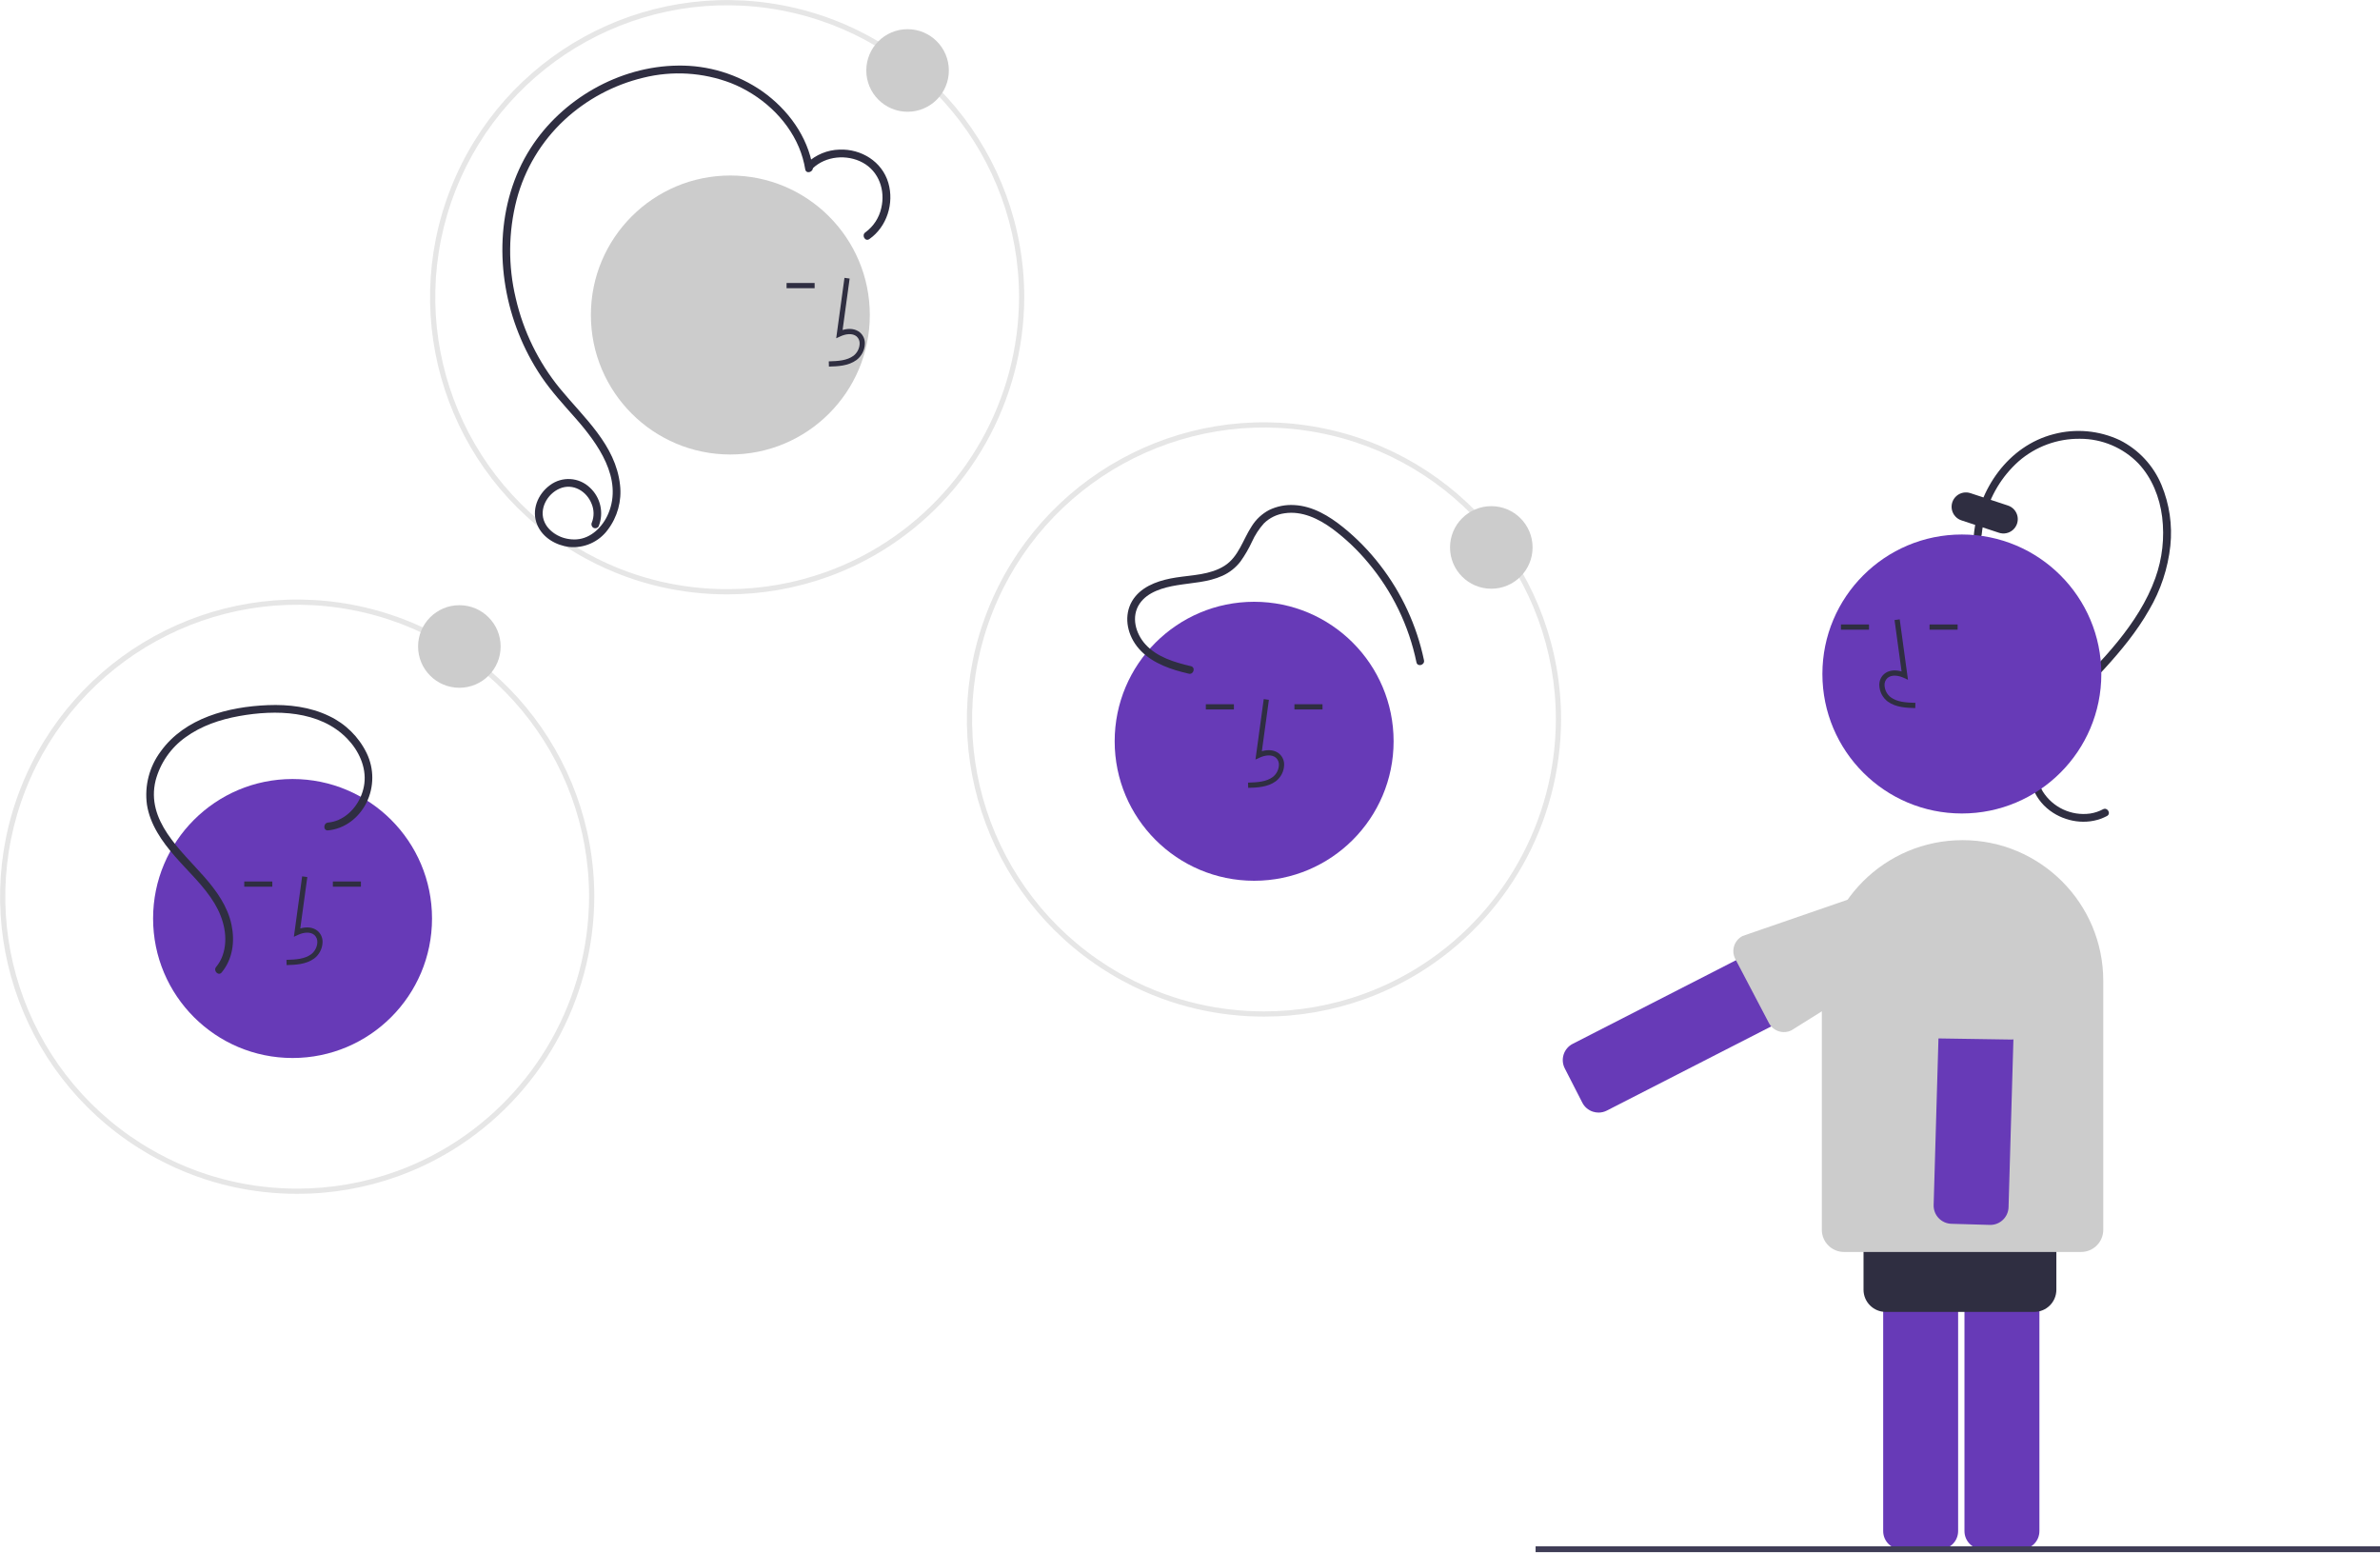
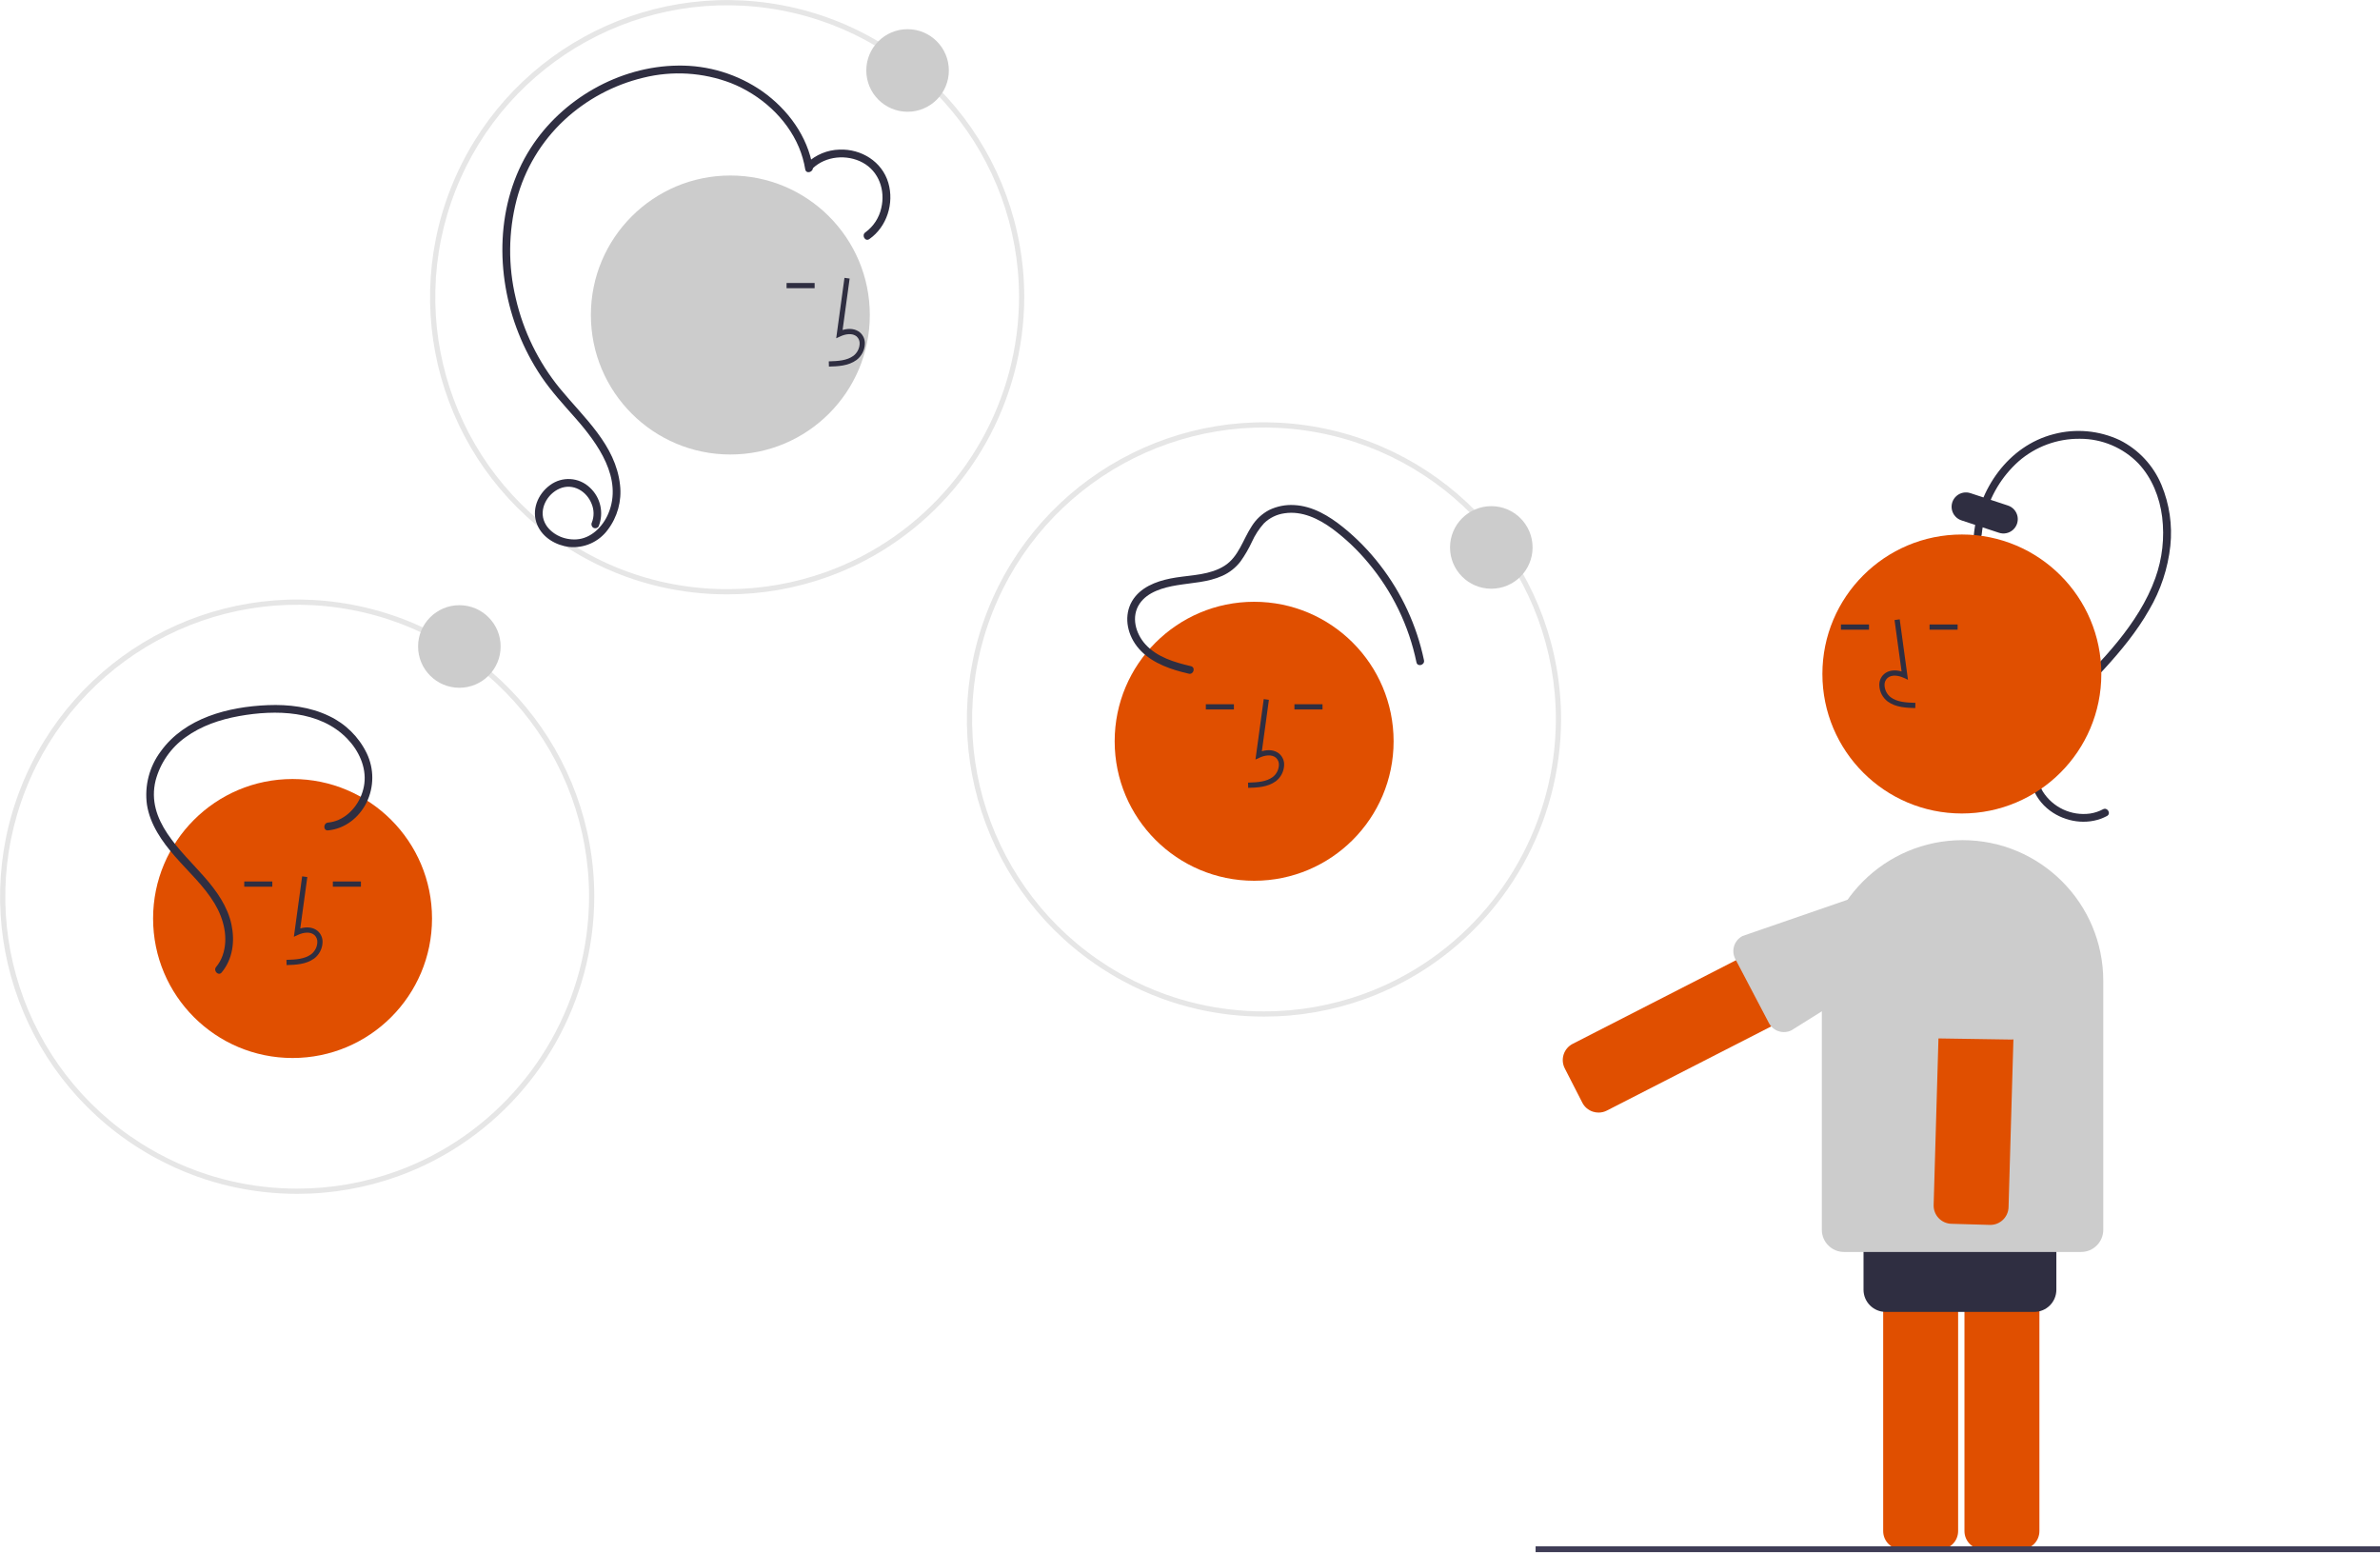
<svg xmlns="http://www.w3.org/2000/svg" data-name="Layer 1" width="913.307" height="595.513" viewBox="0 0 913.307 595.513">
-   <path d="M887.763,746.68H873.004a7.008,7.008,0,0,1-7-7V616.667a7.008,7.008,0,0,1,7-7h14.759a7.008,7.008,0,0,1,7,7V739.68A7.008,7.008,0,0,1,887.763,746.68Z" transform="translate(-143.3464 -152.2437)" fill="#673ab7" />
-   <path d="M918.956,746.68H904.196a7.008,7.008,0,0,1-7-7V616.667a7.008,7.008,0,0,1,7-7h14.76a7.008,7.008,0,0,1,7,7V739.68A7.008,7.008,0,0,1,918.956,746.68Z" transform="translate(-143.3464 -152.2437)" fill="#673ab7" />
+   <path d="M887.763,746.68H873.004a7.008,7.008,0,0,1-7-7V616.667a7.008,7.008,0,0,1,7-7h14.759a7.008,7.008,0,0,1,7,7V739.68A7.008,7.008,0,0,1,887.763,746.68Z" transform="translate(-143.3464 -152.2437)" fill="#E04F00" />
+   <path d="M918.956,746.68H904.196a7.008,7.008,0,0,1-7-7V616.667a7.008,7.008,0,0,1,7-7h14.76a7.008,7.008,0,0,1,7,7V739.68A7.008,7.008,0,0,1,918.956,746.68Z" transform="translate(-143.3464 -152.2437)" fill="#E04F00" />
  <path d="M923.96,655.585h-57a8.51,8.51,0,0,1-8.5-8.5v-16a8.51,8.51,0,0,1,8.5-8.5h57a8.51,8.51,0,0,1,8.5,8.5v16A8.51,8.51,0,0,1,923.96,655.585Z" transform="translate(-143.3464 -152.2437)" fill="#2f2e41" />
  <path d="M900.806,357.308c1.742-17.359,13.15-33.959,30.567-38.477a37.3,37.3,0,0,1,25.475,2.311,33.729,33.729,0,0,1,15.956,17.171,47.98,47.98,0,0,1,3.402,23.311,61.339,61.339,0,0,1-8.117,24.556c-4.724,8.329-10.867,15.774-17.315,22.815-6.57,7.173-14.002,13.773-19.53,21.827-4.903,7.142-8.845,16.843-4.014,25.063a18.511,18.511,0,0,0,18.183,8.494,15.414,15.414,0,0,0,4.947-1.642c1.703-.909,3.22,1.68,1.514,2.59-6.47,3.454-14.515,2.672-20.627-1.213-7.045-4.477-10.19-12.379-8.87-20.548,1.506-9.313,8-17.31,14.235-24.013,6.513-7.003,13.335-13.689,19.368-21.128,5.959-7.348,11.28-15.459,14.47-24.418a51.06,51.06,0,0,0,2.61-23.387c-.95-7.537-3.881-15.006-9.139-20.582a31.115,31.115,0,0,0-22.385-9.446,35.198,35.198,0,0,0-23.59,8.673,42.746,42.746,0,0,0-13.028,21.719,44.018,44.018,0,0,0-1.11,6.324c-.191,1.903-3.193,1.923-3,0Z" transform="translate(-143.3464 -152.2437)" fill="#2f2e41" />
  <path d="M910.352,356.62,896.108,351.917a5.5,5.5,0,1,1,3.449-10.444l14.244,4.703a5.5,5.5,0,1,1-3.449,10.444Z" transform="translate(-143.3464 -152.2437)" fill="#2f2e41" />
  <rect x="589.275" y="593.272" width="324.033" height="2.241" fill="#3f3d56" />
  <path d="M628.322,542.285a114.633,114.633,0,0,1-25.717-2.926,113.133,113.133,0,0,1-12.801-3.774h-0l-.175-.06a113.828,113.828,0,0,1-15.638-7.043c-1.292-.694-2.598-1.439-3.877-2.211-.88-.521-1.748-1.055-2.616-1.6A114.007,114.007,0,1,1,742.4,428.285v-.001a114.571,114.571,0,0,1-54.75,97.405c-1.958,1.194-3.978,2.339-6.172,3.499-2.984,1.58-6.033,3.018-9.072,4.279l-.563.241c-1.051.435-2.103.85-3.164,1.243-.483.188-.991.38-1.499.563a113.947,113.947,0,0,1-38.746,6.77Zm-38.169-8.697.167.057A110.928,110.928,0,0,0,603.056,537.41a112.577,112.577,0,0,0,25.268,2.875c.036,0,.073.002.11,0a111.959,111.959,0,0,0,38.068-6.65c.492-.178.984-.364,1.467-.553.842-.312,1.668-.634,2.492-.968v-.001l.622-.264c3.165-1.292,6.348-2.781,9.46-4.429,2.159-1.142,4.143-2.267,6.067-3.439a112.562,112.562,0,0,0,53.791-95.695v-.001A112.007,112.007,0,1,0,568.564,522.979c.851.534,1.703,1.059,2.575,1.575,1.259.759,2.536,1.487,3.804,2.169A111.849,111.849,0,0,0,590.153,533.588Z" transform="translate(-143.3464 -152.2437)" fill="#e6e6e6" />
  <path d="M422.322,380.285a114.633,114.633,0,0,1-25.717-2.926,113.133,113.133,0,0,1-12.801-3.774h-0l-.175-.06a113.828,113.828,0,0,1-15.638-7.043c-1.292-.694-2.598-1.439-3.877-2.211-.88-.521-1.748-1.055-2.616-1.6A114.007,114.007,0,1,1,536.4,266.285v-.001a114.571,114.571,0,0,1-54.75,97.405c-1.958,1.194-3.978,2.339-6.172,3.499-2.984,1.58-6.033,3.018-9.072,4.279l-.563.241c-1.051.435-2.103.85-3.164,1.243-.483.188-.991.38-1.499.563a113.947,113.947,0,0,1-38.746,6.77C422.397,380.284,422.361,380.285,422.322,380.285Zm-38.169-8.697.167.057A110.928,110.928,0,0,0,397.056,375.41a112.577,112.577,0,0,0,25.268,2.875c.037,0,.073.001.11,0a111.959,111.959,0,0,0,38.068-6.65c.492-.178.984-.364,1.467-.553.842-.312,1.668-.634,2.492-.968v-.001l.622-.264c3.165-1.292,6.348-2.781,9.46-4.429,2.159-1.142,4.143-2.267,6.067-3.439a112.562,112.562,0,0,0,53.791-95.695v-.001A112.007,112.007,0,1,0,362.564,360.979c.851.534,1.703,1.059,2.575,1.575,1.259.759,2.536,1.487,3.804,2.169A111.849,111.849,0,0,0,384.153,371.588Z" transform="translate(-143.3464 -152.2437)" fill="#e6e6e6" />
  <path d="M257.322,610.285a114.633,114.633,0,0,1-25.717-2.926,113.133,113.133,0,0,1-12.801-3.774h-0l-.175-.06a113.828,113.828,0,0,1-15.638-7.043c-1.292-.694-2.598-1.439-3.877-2.211-.88-.521-1.748-1.055-2.616-1.6A114.007,114.007,0,1,1,371.4,496.285v-.001a114.571,114.571,0,0,1-54.75,97.405c-1.958,1.194-3.978,2.339-6.172,3.499-2.984,1.58-6.033,3.018-9.072,4.279l-.563.241c-1.051.435-2.103.85-3.164,1.243-.483.188-.991.38-1.499.563a113.947,113.947,0,0,1-38.746,6.77C257.397,610.286,257.36,610.285,257.322,610.285Zm-38.169-8.697.167.057A110.928,110.928,0,0,0,232.056,605.41a112.577,112.577,0,0,0,25.268,2.875c.036.002.071.001.11,0a111.959,111.959,0,0,0,38.068-6.65c.492-.178.984-.364,1.467-.553.842-.312,1.668-.634,2.492-.968v-.001l.622-.264c3.165-1.292,6.348-2.781,9.46-4.429,2.159-1.142,4.143-2.267,6.067-3.439a112.562,112.562,0,0,0,53.791-95.695v-.001A112.007,112.007,0,1,0,197.564,590.979c.851.534,1.703,1.059,2.575,1.575,1.259.759,2.536,1.487,3.804,2.169A111.849,111.849,0,0,0,219.153,601.588Z" transform="translate(-143.3464 -152.2437)" fill="#e6e6e6" />
  <circle cx="176.275" cy="248.038" r="15.839" fill="#ccc" />
  <circle cx="348.275" cy="27.038" r="15.839" fill="#ccc" />
  <circle cx="572.275" cy="210.038" r="15.839" fill="#ccc" />
-   <circle cx="752.85" cy="258.591" r="53.519" fill="#673ab7" />
-   <path d="M756.779,579.106a7.027,7.027,0,0,1-2.157-.342,6.953,6.953,0,0,1-4.081-3.473l-6.725-13.139a6.999,6.999,0,0,1,3.043-9.42l109.503-56.048a7.001,7.001,0,0,1,9.421,3.043l6.725,13.139a7,7,0,0,1-3.042,9.42L759.963,578.335A6.94,6.94,0,0,1,756.779,579.106Z" transform="translate(-143.3464 -152.2437)" fill="#673ab7" />
+   <circle cx="752.85" cy="258.591" r="53.519" fill="#E04F00" />
+   <path d="M756.779,579.106a7.027,7.027,0,0,1-2.157-.342,6.953,6.953,0,0,1-4.081-3.473l-6.725-13.139a6.999,6.999,0,0,1,3.043-9.42l109.503-56.048a7.001,7.001,0,0,1,9.421,3.043l6.725,13.139a7,7,0,0,1-3.042,9.42L759.963,578.335A6.94,6.94,0,0,1,756.779,579.106Z" transform="translate(-143.3464 -152.2437)" fill="#E04F00" />
  <path d="M941.96,632.585h-91a8.51,8.51,0,0,1-8.5-8.5v-95.5a54,54,0,0,1,108,0v95.5A8.51,8.51,0,0,1,941.96,632.585Z" transform="translate(-143.3464 -152.2437)" fill="#ccc" />
-   <path d="M907.123,622.206c-.069,0-.139-.001-.208-.003l-14.754-.427a7.001,7.001,0,0,1-6.794-7.2l3.561-122.963a6.96,6.96,0,0,1,2.193-4.888c.136-.129.277-.251.42-.366a6.986,6.986,0,0,1,4.588-1.54l14.752.427a7.011,7.011,0,0,1,6.795,7.201L914.115,615.41a7.008,7.008,0,0,1-6.992,6.796Z" transform="translate(-143.3464 -152.2437)" fill="#673ab7" />
+   <path d="M907.123,622.206c-.069,0-.139-.001-.208-.003l-14.754-.427a7.001,7.001,0,0,1-6.794-7.2l3.561-122.963a6.96,6.96,0,0,1,2.193-4.888c.136-.129.277-.251.42-.366a6.986,6.986,0,0,1,4.588-1.54l14.752.427a7.011,7.011,0,0,1,6.795,7.201L914.115,615.41a7.008,7.008,0,0,1-6.992,6.796Z" transform="translate(-143.3464 -152.2437)" fill="#E04F00" />
  <path d="M892.854,482.131a6.448,6.448,0,0,1,4.261-1.43l14.753.427a6.508,6.508,0,0,1,6.31,6.686l3.439,56.963a6.506,6.506,0,0,1-6.686,6.308l-0.0 0-27.753-.428a6.499,6.499,0,0,1-6.309-6.685l6.093-55.887c.05-1.735,4.242-4.422,5.504-5.615C892.59,482.351,892.721,482.238,892.854,482.131Z" transform="translate(-143.3464 -152.2437)" fill="#ccc" />
  <path d="M872.104,492.297a6.448,6.448,0,0,1,3.294,3.057l6.682,13.159a6.509,6.509,0,0,1-2.853,8.739l-48.378,30.269a6.506,6.506,0,0,1-8.738-2.853l-0-0-12.901-24.577a6.499,6.499,0,0,1,2.853-8.738l54.596-18.853a6.461,6.461,0,0,1,4.96-.383C871.784,492.171,871.946,492.232,872.104,492.297Z" transform="translate(-143.3464 -152.2437)" fill="#ccc" />
  <path d="M878.316,423.912c-3.306-.093-7.421-.208-10.59-2.523a8.13,8.13,0,0,1-3.2-6.071,5.47,5.47,0,0,1,1.86-4.494c1.656-1.399,4.073-1.727,6.679-.961l-2.7-19.727,1.981-.271,3.174,23.19-1.655-.759c-1.918-.881-4.552-1.328-6.188.055a3.514,3.514,0,0,0-1.152,2.896,6.144,6.144,0,0,0,2.381,4.527c2.466,1.802,5.746,2.035,9.466,2.139Z" transform="translate(-143.3464 -152.2437)" fill="#2f2e41" />
  <rect x="706.448" y="239.594" width="10.772" height="2" fill="#2f2e41" />
  <rect x="740.448" y="239.594" width="10.772" height="2" fill="#2f2e41" />
-   <circle cx="481.266" cy="284.404" r="53.519" fill="#673ab7" />
+   <circle cx="481.266" cy="284.404" r="53.519" fill="#E04F00" />
  <path d="M600.332,407.832c-6.247-1.473-12.991-3.456-17.446-8.374-3.793-4.187-5.572-10.648-2.211-15.612,3.069-4.532,9.123-6.195,14.218-7.045,5.922-.988,12.008-1.132,17.566-3.653a18.174,18.174,0,0,0,6.932-5.5,47.273,47.273,0,0,0,4.386-7.548,27.527,27.527,0,0,1,4.602-7.069,13.932,13.932,0,0,1,7.894-3.854c6.705-1.019,13.07,2.079,18.345,5.927a79.663,79.663,0,0,1,13.805,13.1,86.633,86.633,0,0,1,18.476,38.152c.39,1.89,3.282,1.09,2.893-.798a89.462,89.462,0,0,0-16.869-36.524,86.528,86.528,0,0,0-14.107-14.457c-5.436-4.379-11.713-8.196-18.863-8.557a19.438,19.438,0,0,0-9.589,1.904,17.446,17.446,0,0,0-6.682,6.223c-3.369,5.109-4.994,11.712-10.429,15.168-5.505,3.501-12.398,3.535-18.643,4.509-5.555.866-11.739,2.696-15.499,7.157-4.159,4.934-4.003,11.658-.896,17.1,3.452,6.047,9.866,9.346,16.306,11.314,1.654.505,3.33.931,5.013,1.328,1.878.443,2.679-2.449.798-2.893Z" transform="translate(-143.3464 -152.2437)" fill="#2f2e41" />
  <path d="M622.327,454.517l-.056-2c3.721-.104,7.001-.337,9.466-2.138a6.148,6.148,0,0,0,2.381-4.528,3.514,3.514,0,0,0-1.153-2.895c-1.636-1.382-4.269-.935-6.188-.055l-1.655.759,3.173-23.19,1.981.271-2.699,19.727c2.607-.767,5.023-.437,6.678.961a5.471,5.471,0,0,1,1.86,4.492,8.133,8.133,0,0,1-3.2,6.073C629.75,454.309,625.634,454.425,622.327,454.517Z" transform="translate(-143.3464 -152.2437)" fill="#2f2e41" />
  <rect x="496.731" y="270.199" width="10.771" height="2" fill="#2f2e41" />
  <rect x="462.731" y="270.199" width="10.771" height="2" fill="#2f2e41" />
-   <circle cx="112.266" cy="352.404" r="53.519" fill="#673ab7" />
+   <circle cx="112.266" cy="352.404" r="53.519" fill="#E04F00" />
  <path d="M253.327,522.517l-.056-2c3.721-.104,7.001-.337,9.466-2.138a6.148,6.148,0,0,0,2.381-4.528,3.514,3.514,0,0,0-1.153-2.895c-1.636-1.382-4.269-.935-6.188-.055l-1.655.759,3.173-23.19,1.981.271-2.699,19.727c2.607-.767,5.023-.437,6.678.961a5.471,5.471,0,0,1,1.86,4.492,8.133,8.133,0,0,1-3.2,6.073C260.75,522.309,256.634,522.425,253.327,522.517Z" transform="translate(-143.3464 -152.2437)" fill="#2f2e41" />
  <rect x="127.731" y="338.199" width="10.771" height="2" fill="#2f2e41" />
  <rect x="93.731" y="338.199" width="10.771" height="2" fill="#2f2e41" />
  <circle cx="280.265" cy="120.857" r="53.519" fill="#ccc" />
  <path d="M461.437,292.892l-.056-2c3.721-.104,7.001-.337,9.466-2.138a6.148,6.148,0,0,0,2.381-4.528,3.514,3.514,0,0,0-1.153-2.895c-1.636-1.383-4.269-.936-6.188-.055l-1.655.759,3.173-23.19,1.981.271-2.699,19.727c2.608-.767,5.023-.438,6.678.961a5.471,5.471,0,0,1,1.86,4.492,8.133,8.133,0,0,1-3.2,6.073C468.86,292.684,464.744,292.8,461.437,292.892Z" transform="translate(-143.3464 -152.2437)" fill="#2f2e41" />
  <rect x="301.841" y="108.575" width="10.771" height="2" fill="#2f2e41" />
  <path d="M455.247,216.427c-1.999-11.916-9.547-22.159-19.259-29.074a55.109,55.109,0,0,0-32.519-9.942c-22.493.247-44.487,12.846-56.546,31.75-13.36,20.943-13.624,48.293-4.592,70.937a87.822,87.822,0,0,0,8.732,16.611c3.877,5.745,8.574,10.813,13.142,16.001,8.513,9.669,18.274,23.117,12.569,36.609-2.107,4.983-6.552,9.514-12.209,9.871-4.775.301-10.07-1.983-12.187-6.472-2.372-5.029.912-10.98,5.764-13.039,5.089-2.159,10.379,1.026,12.258,5.924a9.517,9.517,0,0,1,.089,7.061,1.553,1.553,0,0,0,.538,2.052,1.509,1.509,0,0,0,2.052-.538,13.418,13.418,0,0,0-3.362-14.848,11.877,11.877,0,0,0-15.313-.947c-4.756,3.474-7.271,9.692-4.861,15.303,2.087,4.858,7.136,7.792,12.235,8.411a16.372,16.372,0,0,0,14.748-6.53,23.93,23.93,0,0,0,4.754-17.271c-1.669-15.354-13.936-25.851-23.144-37.087A84.878,84.878,0,0,1,341.266,266.682a78.317,78.317,0,0,1,.323-37.781,64.185,64.185,0,0,1,18.336-30.626A67.884,67.884,0,0,1,390.17,182.07,56.241,56.241,0,0,1,423.86,184.12c11.273,4.472,21.278,13.321,26.045,24.589a37.979,37.979,0,0,1,2.448,8.516c.319,1.9,3.21,1.094,2.893-.798Z" transform="translate(-143.3464 -152.2437)" fill="#2f2e41" />
  <path d="M455.181,216.879c5.009-4.826,13.174-5.521,19.209-2.253,6.242,3.381,8.747,10.663,7.146,17.401a15.729,15.729,0,0,1-6.111,9.362c-1.573,1.095-.076,3.697,1.514,2.59,6.753-4.701,9.596-13.759,7.291-21.596-2.406-8.182-10.398-13.067-18.744-12.741a18.875,18.875,0,0,0-12.426,5.115c-1.393,1.342.73,3.462,2.121,2.121Z" transform="translate(-143.3464 -152.2437)" fill="#2f2e41" />
  <path d="M269.241,470.835c6.455-.6,11.86-4.875,14.726-10.595a21.69,21.69,0,0,0,.08-19.058,30.509,30.509,0,0,0-14.389-14.207c-7.295-3.534-15.534-4.512-23.558-4.188-15.121.611-31.781,4.856-41.077,17.75A27.836,27.836,0,0,0,199.731,460.951c1.176,7.593,5.798,14.169,10.732,19.837,5.171,5.941,11.139,11.291,15.226,18.096,3.537,5.889,5.439,13.304,3.073,19.986a14.383,14.383,0,0,1-2.474,4.352c-1.223,1.476.888,3.61,2.121,2.121,4.256-5.136,5.116-11.915,3.776-18.305-1.475-7.035-5.732-12.983-10.386-18.296-9.056-10.339-22.543-21.628-18.737-37.073A29.763,29.763,0,0,1,214.563,435.095c6.053-4.389,13.24-6.803,20.543-8.115,13.975-2.509,30.899-2.247,41.458,8.642,4.388,4.526,7.407,10.849,6.598,17.267-.729,5.787-4.424,11.463-9.826,13.877a13.066,13.066,0,0,1-4.095,1.069c-1.906.177-1.925,3.179,0,3Z" transform="translate(-143.3464 -152.2437)" fill="#2f2e41" />
</svg>
